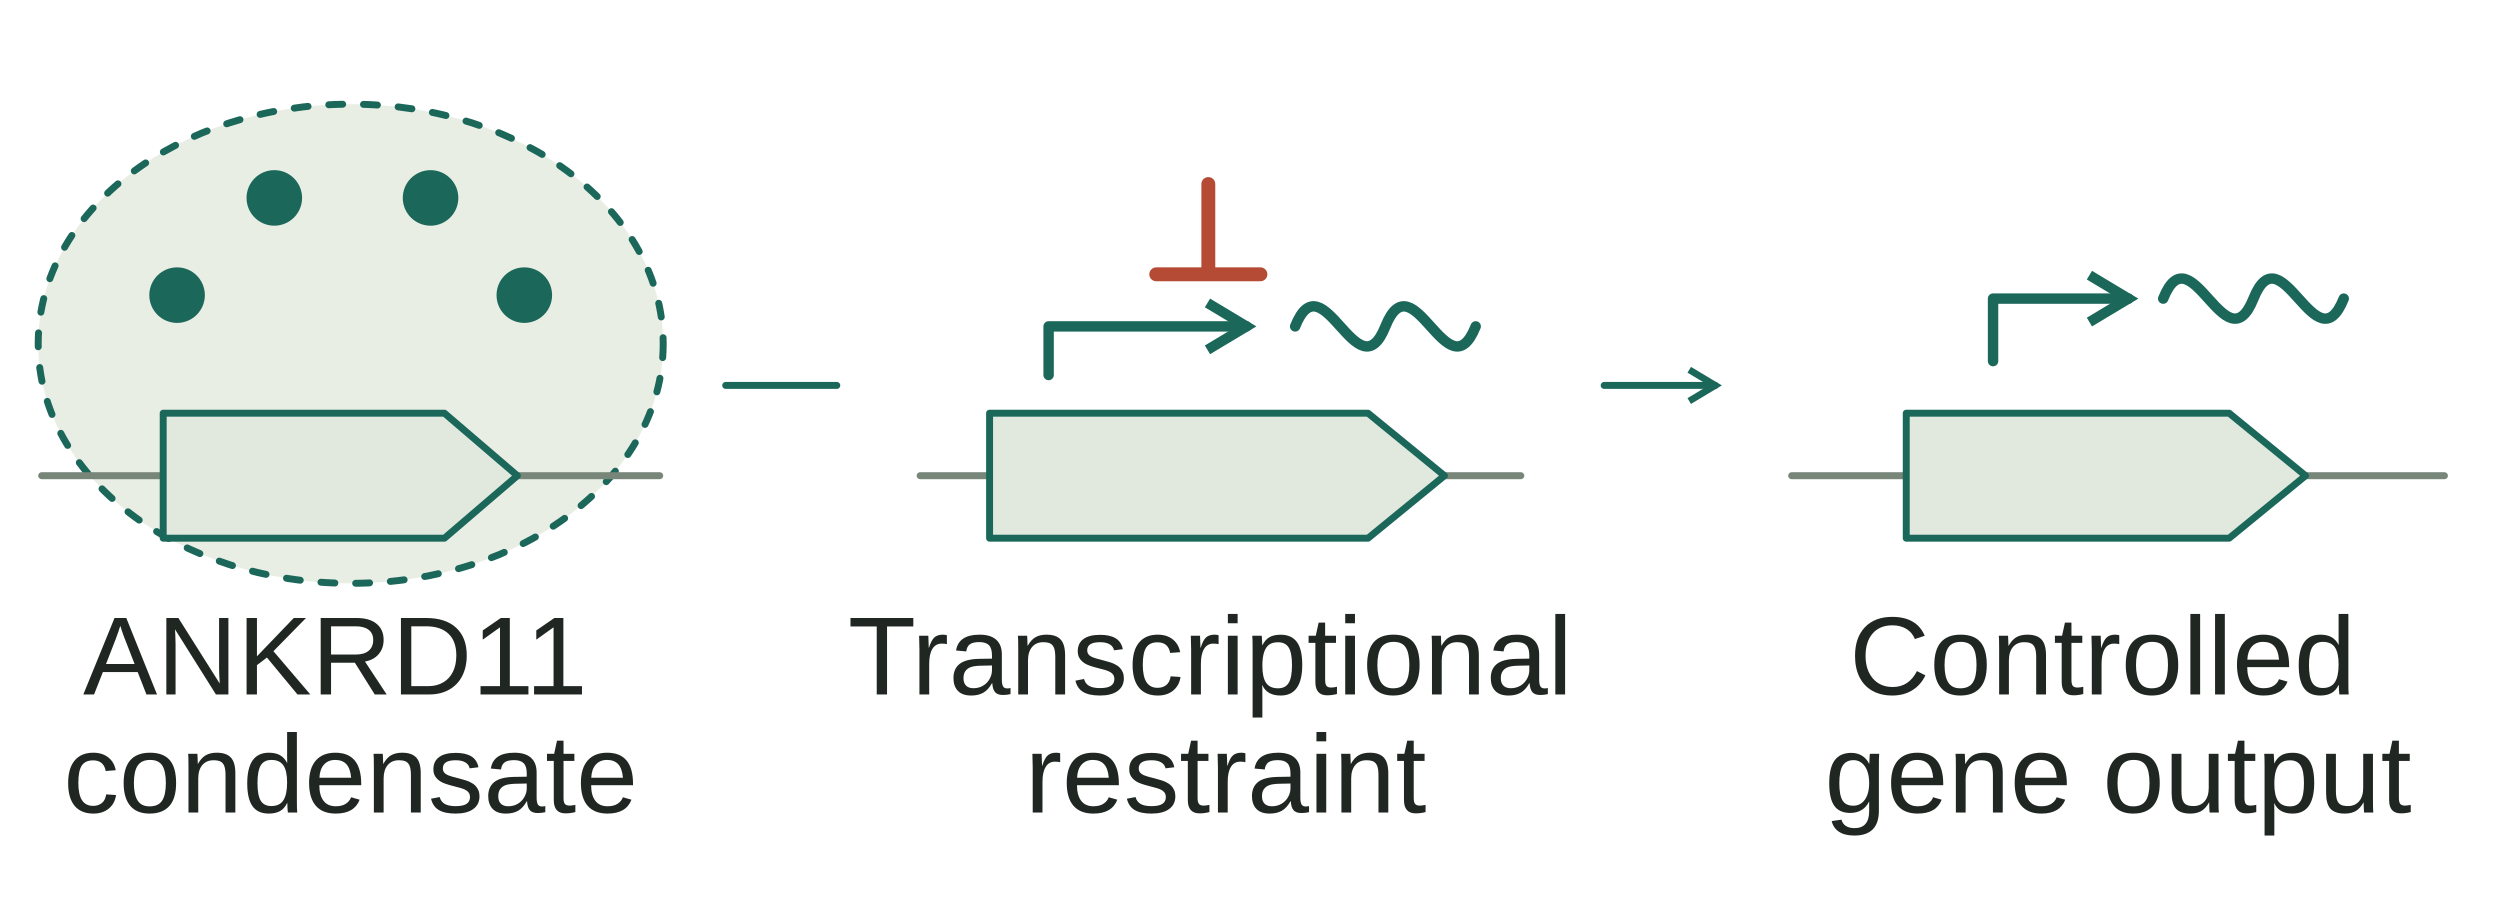
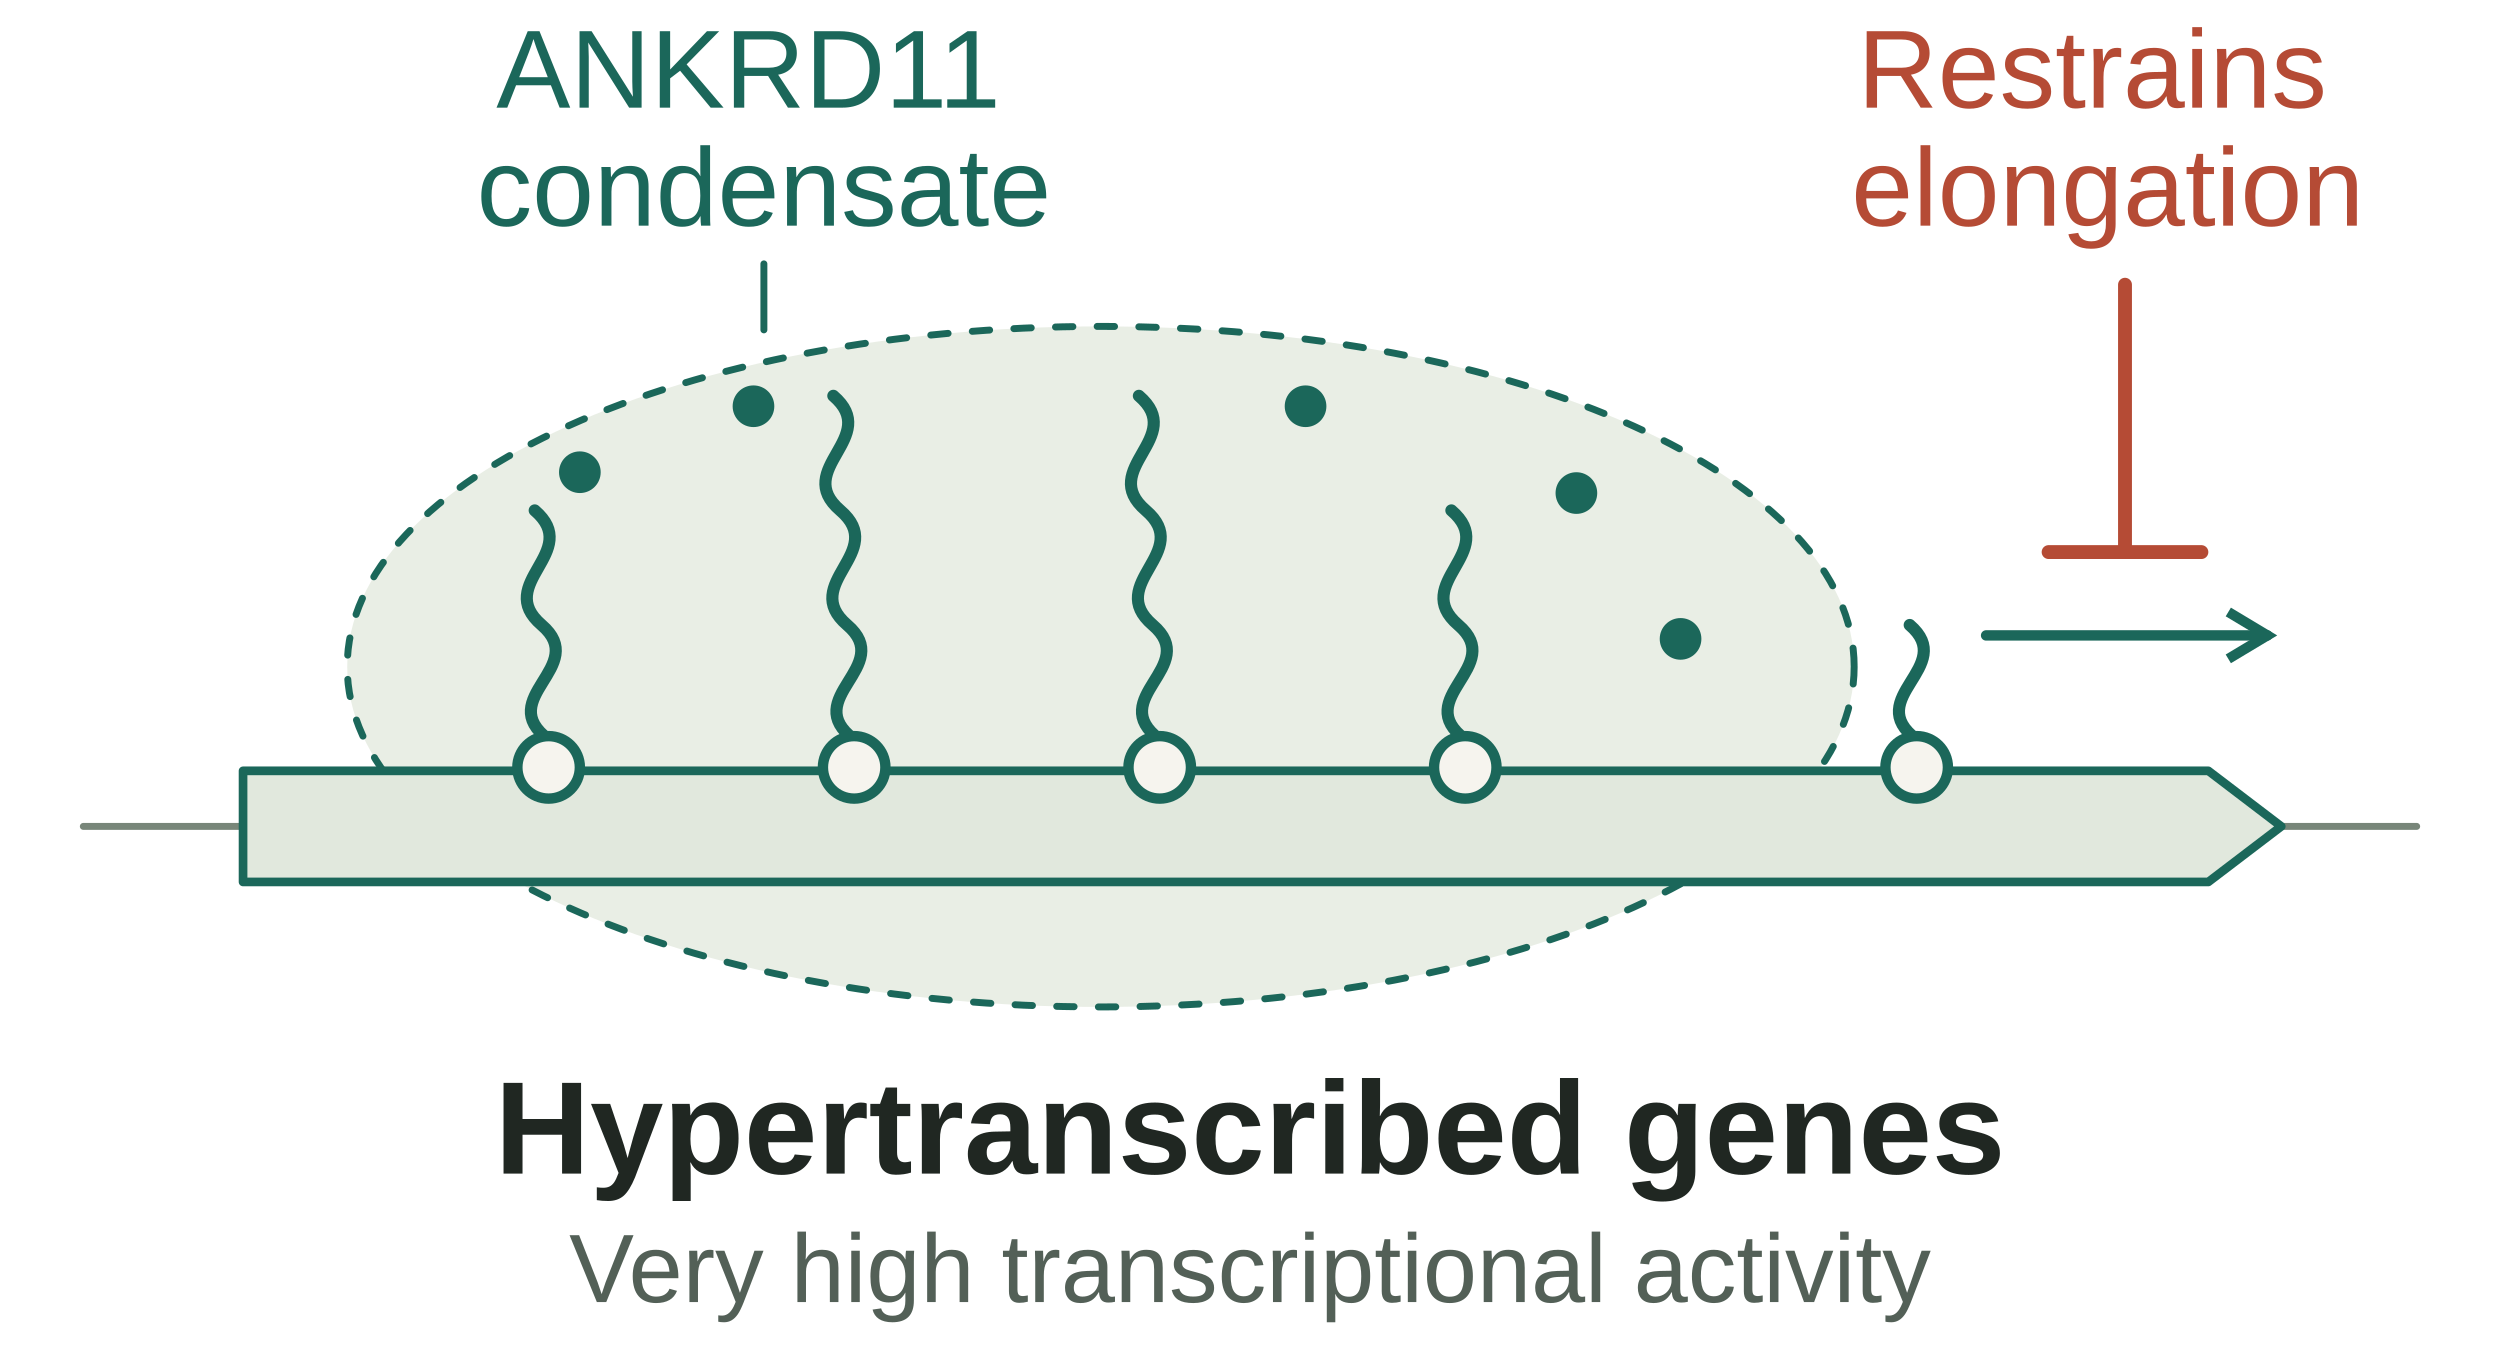
- <svg xmlns="http://www.w3.org/2000/svg" width="720" height="260" viewBox="0 0 720 260" role="img" aria-labelledby="title desc">
+ <svg xmlns="http://www.w3.org/2000/svg" width="720" height="390" viewBox="0 0 720 390" role="img" aria-labelledby="title desc">
  <defs>
    <marker id="arrow" viewBox="0 0 8 8" refX="6" refY="4" markerWidth="6" markerHeight="6" orient="auto-start-reverse">
      <path d="M1 1 6 4 1 7" fill="none" stroke="#1B675A" stroke-width="1.3" />
    </marker>
  </defs>
  <g fill="none" stroke-linecap="round" stroke-linejoin="round">
-     <ellipse cx="101" cy="99" rx="90" ry="69" fill="#e9eee5" stroke="#1B675A" stroke-width="2" stroke-dasharray="4 6" />
-     <path d="M12 137H190 M265 137H438 M516 137H704" stroke="#788679" stroke-width="2" />
-     <path d="M47 119H128L149 137 128 155H47Z" fill="#e1e8dd" stroke="#1B675A" stroke-width="2" />
-     <g fill="#1B675A" stroke="#1B675A" stroke-width="2">
-       <circle cx="51" cy="85" r="7" />
-       <circle cx="79" cy="57" r="7" />
-       <circle cx="124" cy="57" r="7" />
-       <circle cx="151" cy="85" r="7" />
+     <ellipse cx="317" cy="192" rx="217" ry="98" fill="#e9eee5" stroke="#1B675A" stroke-width="2" stroke-dasharray="5 7" />
+     <path d="M220 76V95" stroke="#1B675A" stroke-width="2" />
+     <g fill="#1B675A" stroke="none">
+       <circle cx="167" cy="136" r="6" />
+       <circle cx="217" cy="117" r="6" />
+       <circle cx="376" cy="117" r="6" />
+       <circle cx="454" cy="142" r="6" />
+       <circle cx="484" cy="184" r="6" />
    </g>
-     <path d="M285 119H394L416 137 394 155H285Z" fill="#e1e8dd" stroke="#1B675A" stroke-width="2" />
-     <path d="M302 108V94H359" stroke="#1B675A" stroke-width="3" marker-end="url(#arrow)" />
-     <path d="M348 53V79 M333 79H363" stroke="#B54B35" stroke-width="4" />
-     <path d="M373 94c8-20 18 20 26 0s18 20 26 0" stroke="#1B675A" stroke-width="3" />
-     <path d="M549 119H642L664 137 642 155H549Z" fill="#e1e8dd" stroke="#1B675A" stroke-width="2" />
-     <path d="M574 104V86H613" stroke="#1B675A" stroke-width="3" marker-end="url(#arrow)" />
-     <path d="M623 86c8-20 18 20 26 0s18 20 26 0" stroke="#1B675A" stroke-width="3" />
-     <path d="M209 111H241 M462 111H494" stroke="#1B675A" stroke-width="2" marker-end="url(#arrow)" />
+     <path d="M24 238H696" stroke="#788679" stroke-width="2" />
+     <path d="M70 222H636L657 238 636 254H70Z" fill="#e1e8dd" stroke="#1B675A" stroke-width="2.5" />
+     <path d="M158 213c-16-12 12-21-2-33s12-21-2-33 M246 213c-16-12 12-21-2-33s12-21-2-33 12-21-2-33 M334 213c-16-12 12-21-2-33s12-21-2-33 12-21-2-33 M422 213c-16-12 12-21-2-33s12-21-2-33 M552 213c-16-12 12-21-2-33" stroke="#1B675A" stroke-width="3.5" />
+     <g fill="#F6F4EE" stroke="#1B675A" stroke-width="3">
+       <circle cx="158" cy="221" r="9" />
+       <circle cx="246" cy="221" r="9" />
+       <circle cx="334" cy="221" r="9" />
+       <circle cx="422" cy="221" r="9" />
+       <circle cx="552" cy="221" r="9" />
+     </g>
+     <path d="M572 183H653" stroke="#1B675A" stroke-width="3" marker-end="url(#arrow)" />
+     <path d="M612 82V159 M590 159H634" stroke="#B54B35" stroke-width="4" />
  </g>
-   <g font-family="Arial, Helvetica, sans-serif" font-size="32" fill="#202722" text-anchor="middle">
-     <text x="101" y="200">
-       <tspan x="101">ANKRD11</tspan>
-       <tspan x="101" dy="34">condensate</tspan>
+   <g font-family="Arial, Helvetica, sans-serif" text-anchor="middle">
+     <text x="220" y="31" fill="#1B675A" font-size="32">
+       <tspan x="220">ANKRD11</tspan>
+       <tspan x="220" dy="34">condensate</tspan>
    </text>
-     <text x="353" y="200">
-       <tspan x="353">Transcriptional</tspan>
-       <tspan x="353" dy="34">restraint</tspan>
+     <text x="607" y="31" fill="#B54B35" font-size="32">
+       <tspan x="607">Restrains</tspan>
+       <tspan x="607" dy="34">elongation</tspan>
    </text>
-     <text x="610" y="200">
-       <tspan x="610">Controlled</tspan>
-       <tspan x="610" dy="34">gene output</tspan>
-     </text>
+     <text x="360" y="338" fill="#202722" font-size="38" font-weight="600">Hypertranscribed genes</text>
+     <text x="360" y="375" fill="#536057" font-size="28">Very high transcriptional activity</text>
  </g>
</svg>
